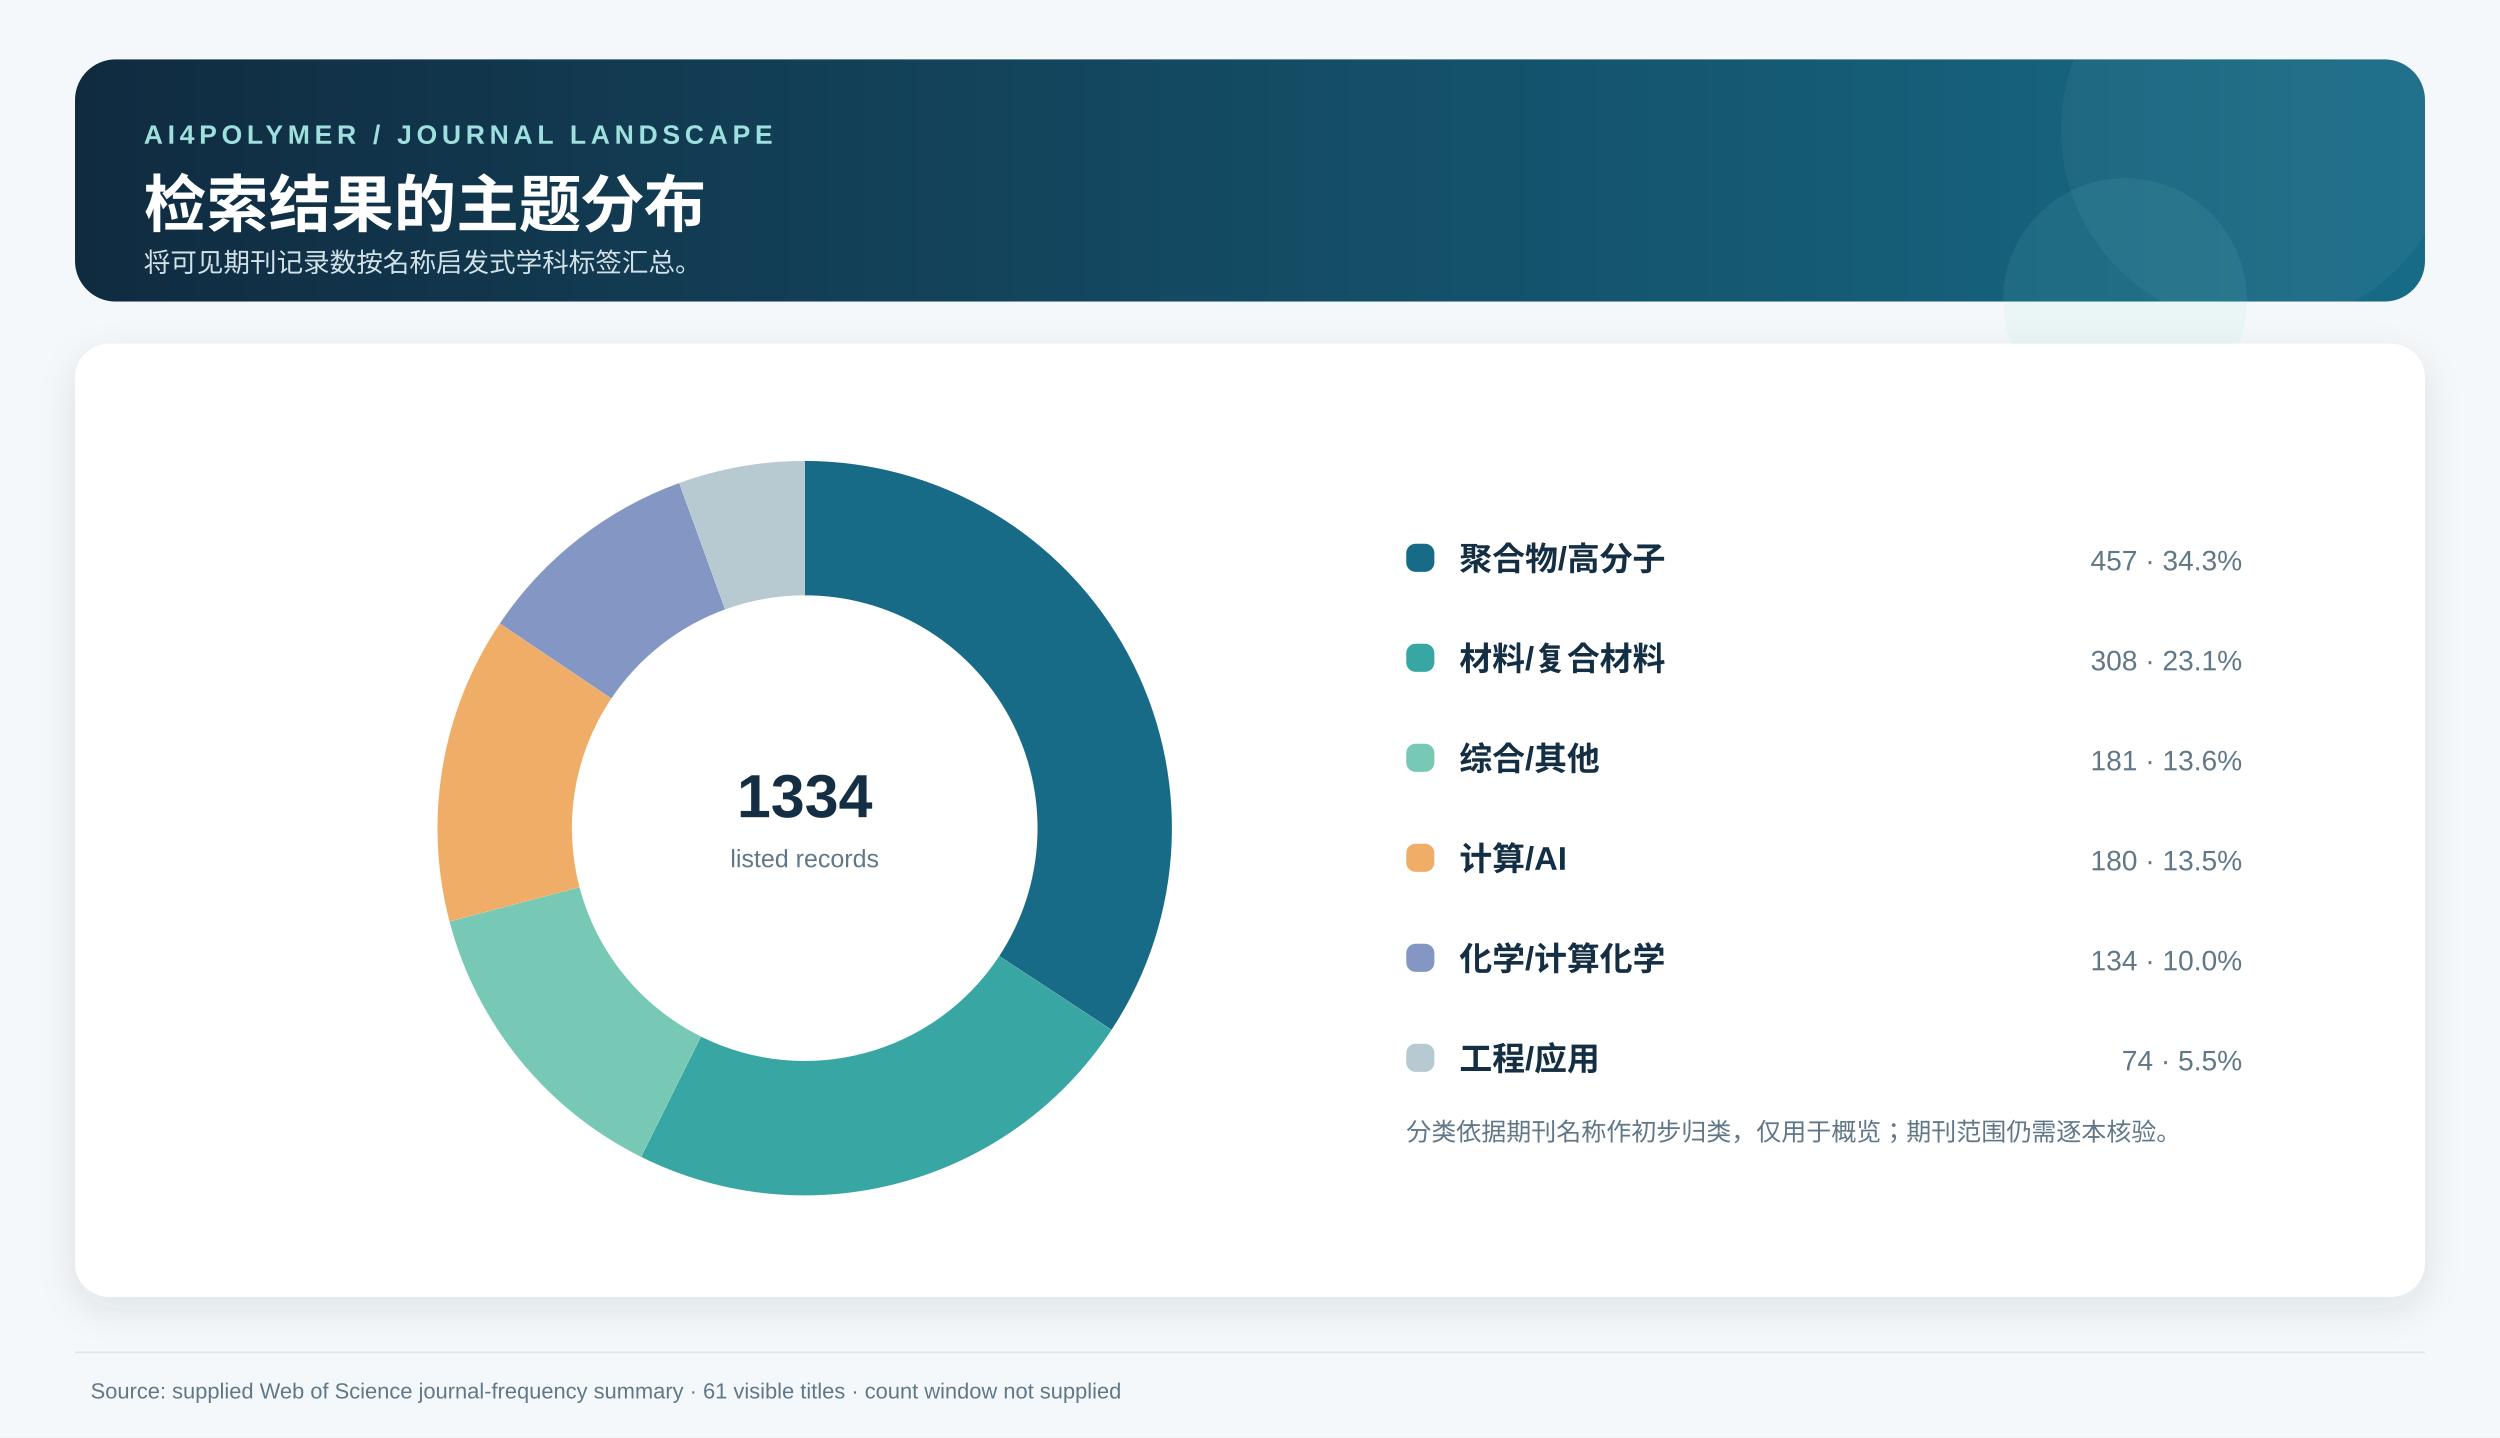
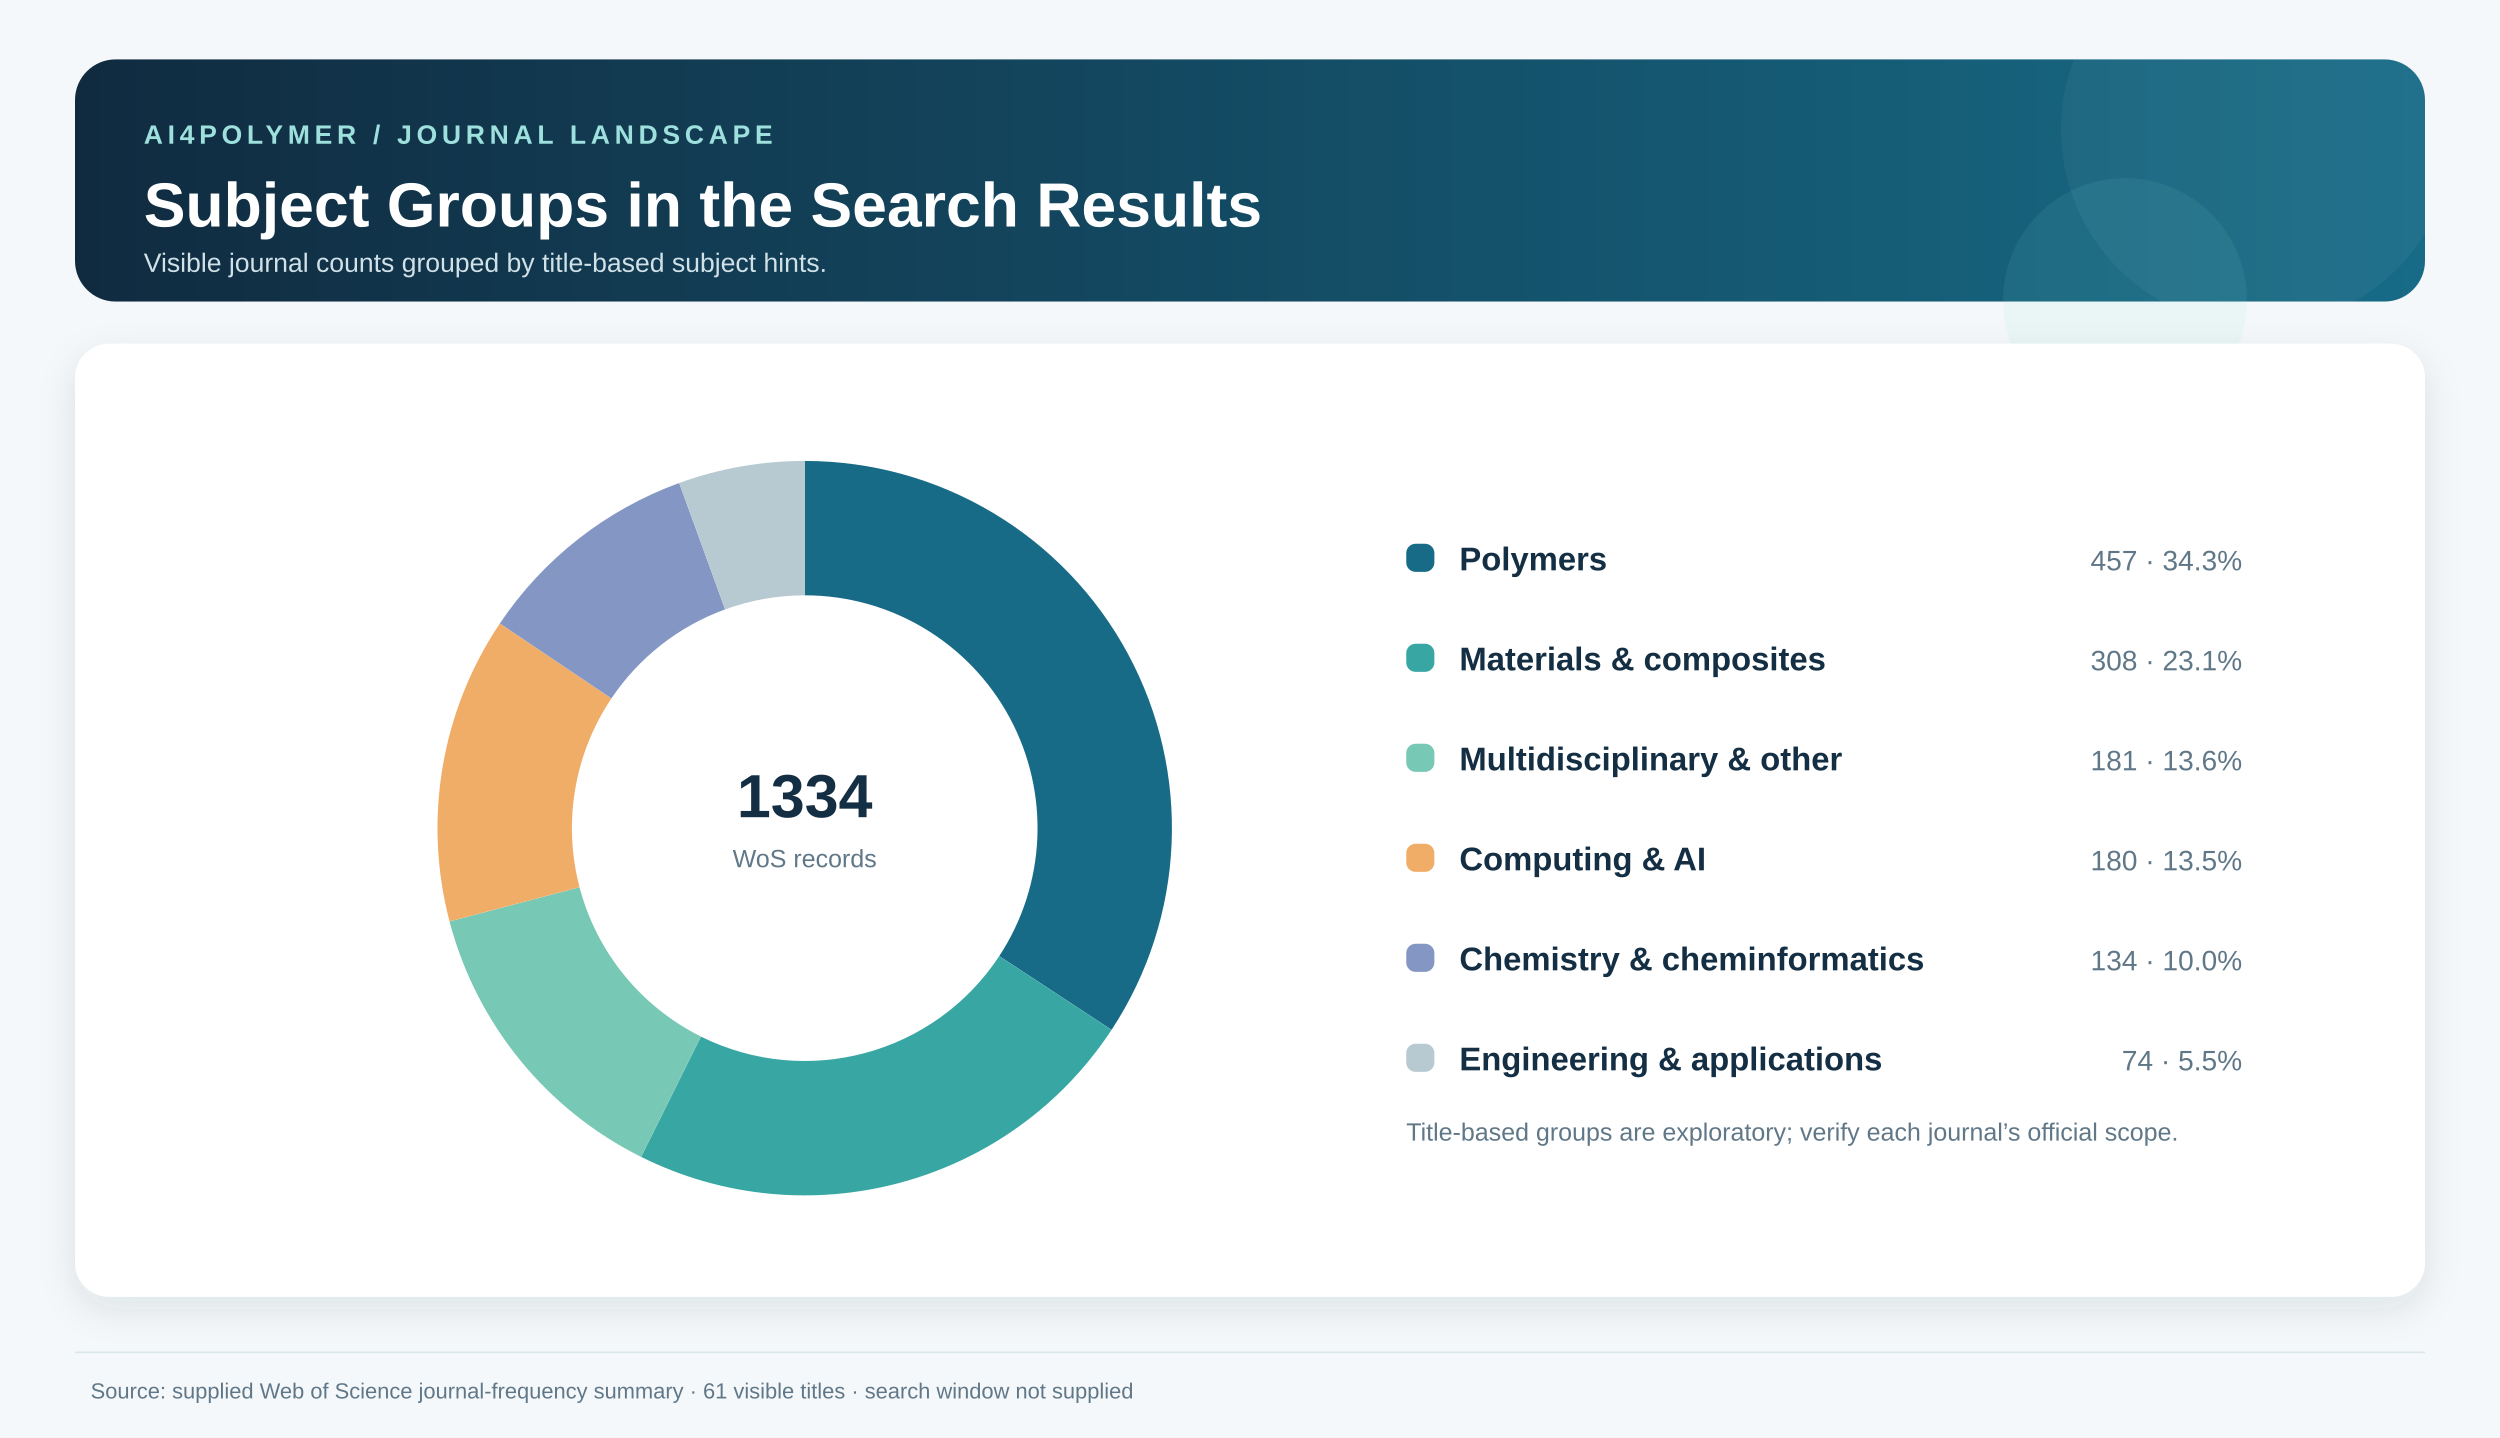
<svg xmlns="http://www.w3.org/2000/svg" width="1600" height="920" viewBox="0 0 1600 920">
  <defs>
    <linearGradient id="hero" x1="0" x2="1">
      <stop stop-color="#102b40" />
      <stop offset="1" stop-color="#176b87" />
    </linearGradient>
    <linearGradient id="bar" x1="0" x2="1">
      <stop stop-color="#176b87" />
      <stop offset="1" stop-color="#48b4ad" />
    </linearGradient>
    <filter id="shadow" x="-10%" y="-10%" width="120%" height="130%">
      <feDropShadow dx="0" dy="8" stdDeviation="12" flood-color="#142f43" flood-opacity=".10" />
    </filter>
  </defs>
  <rect width="1600" height="920" fill="#f5f8fa" />
  <rect x="48" y="38" width="1504" height="155" rx="26" fill="url(#hero)" />
  <circle cx="1445" cy="83" r="126" fill="#ffffff" opacity=".045" />
  <circle cx="1360" cy="192" r="78" fill="#7ce0cf" opacity=".09" />
-   <text x="92" y="92" font-family="Arial, PingFang SC, Microsoft YaHei, sans-serif" font-size="17" fill="#9ee0dd" font-weight="700" text-anchor="start" letter-spacing="3">AI4POLYMER  /  JOURNAL LANDSCAPE</text>
-   <text x="92" y="145" font-family="Arial, PingFang SC, Microsoft YaHei, sans-serif" font-size="40" fill="#ffffff" font-weight="700" text-anchor="start">检索结果的主题分布</text>
-   <text x="92" y="174" font-family="Arial, PingFang SC, Microsoft YaHei, sans-serif" font-size="17" fill="#d1e1e8" font-weight="400" text-anchor="start">将可见期刊记录数按名称启发式学科标签汇总。</text>
+   <text x="92" y="92" font-family="Arial, Helvetica, sans-serif" font-size="17" fill="#9ee0dd" font-weight="700" text-anchor="start" letter-spacing="3">AI4POLYMER  /  JOURNAL LANDSCAPE</text>
+   <text x="92" y="145" font-family="Arial, Helvetica, sans-serif" font-size="40" fill="#ffffff" font-weight="700" text-anchor="start">Subject Groups in the Search Results</text>
+   <text x="92" y="174" font-family="Arial, Helvetica, sans-serif" font-size="17" fill="#d1e1e8" font-weight="400" text-anchor="start">Visible journal counts grouped by title-based subject hints.</text>
  <rect x="48" y="220" width="1504" height="610" rx="22" fill="#ffffff" filter="url(#shadow)" />
  <path d="M515.0,295.0 A235,235 0 0,1 711.4,659.1 L639.5,611.9 A149,149 0 0,0 515.0,381.0 Z" fill="#176b87" />
  <path d="M711.4,659.1 A235,235 0 0,1 410.3,740.4 L448.6,663.4 A149,149 0 0,0 639.5,611.9 Z" fill="#38a7a3" />
  <path d="M410.3,740.4 A235,235 0 0,1 287.7,589.7 L370.9,567.8 A149,149 0 0,0 448.6,663.4 Z" fill="#77c8b4" />
  <path d="M287.7,589.7 A235,235 0 0,1 319.9,399.0 L391.3,447.0 A149,149 0 0,0 370.9,567.8 Z" fill="#f0ad68" />
  <path d="M319.9,399.0 A235,235 0 0,1 434.7,309.1 L464.1,390.0 A149,149 0 0,0 391.3,447.0 Z" fill="#8497c4" />
  <path d="M434.7,309.1 A235,235 0 0,1 515.0,295.0 L515.0,381.0 A149,149 0 0,0 464.1,390.0 Z" fill="#b7c9d1" />
-   <text x="515" y="523" font-family="Arial, PingFang SC, Microsoft YaHei, sans-serif" font-size="39" fill="#142f43" font-weight="700" text-anchor="middle">1334</text>
-   <text x="515" y="555" font-family="Arial, PingFang SC, Microsoft YaHei, sans-serif" font-size="16" fill="#607788" font-weight="400" text-anchor="middle">listed records</text>
+   <text x="515" y="523" font-family="Arial, Helvetica, sans-serif" font-size="39" fill="#142f43" font-weight="700" text-anchor="middle">1334</text>
+   <text x="515" y="555" font-family="Arial, Helvetica, sans-serif" font-size="16" fill="#607788" font-weight="400" text-anchor="middle">WoS records</text>
  <rect x="900" y="348" width="18" height="18" rx="6" fill="#176b87" />
-   <text x="934" y="365" font-family="Arial, PingFang SC, Microsoft YaHei, sans-serif" font-size="21" fill="#142f43" font-weight="600" text-anchor="start">聚合物/高分子</text>
-   <text x="1435" y="365" font-family="Arial, PingFang SC, Microsoft YaHei, sans-serif" font-size="18" fill="#607788" font-weight="500" text-anchor="end">457  ·  34.3%</text>
+   <text x="934" y="365" font-family="Arial, Helvetica, sans-serif" font-size="21" fill="#142f43" font-weight="600" text-anchor="start">Polymers</text>
+   <text x="1435" y="365" font-family="Arial, Helvetica, sans-serif" font-size="18" fill="#607788" font-weight="500" text-anchor="end">457  ·  34.3%</text>
  <rect x="900" y="412" width="18" height="18" rx="6" fill="#38a7a3" />
-   <text x="934" y="429" font-family="Arial, PingFang SC, Microsoft YaHei, sans-serif" font-size="21" fill="#142f43" font-weight="600" text-anchor="start">材料/复合材料</text>
-   <text x="1435" y="429" font-family="Arial, PingFang SC, Microsoft YaHei, sans-serif" font-size="18" fill="#607788" font-weight="500" text-anchor="end">308  ·  23.1%</text>
+   <text x="934" y="429" font-family="Arial, Helvetica, sans-serif" font-size="21" fill="#142f43" font-weight="600" text-anchor="start">Materials &amp; composites</text>
+   <text x="1435" y="429" font-family="Arial, Helvetica, sans-serif" font-size="18" fill="#607788" font-weight="500" text-anchor="end">308  ·  23.1%</text>
  <rect x="900" y="476" width="18" height="18" rx="6" fill="#77c8b4" />
-   <text x="934" y="493" font-family="Arial, PingFang SC, Microsoft YaHei, sans-serif" font-size="21" fill="#142f43" font-weight="600" text-anchor="start">综合/其他</text>
-   <text x="1435" y="493" font-family="Arial, PingFang SC, Microsoft YaHei, sans-serif" font-size="18" fill="#607788" font-weight="500" text-anchor="end">181  ·  13.6%</text>
+   <text x="934" y="493" font-family="Arial, Helvetica, sans-serif" font-size="21" fill="#142f43" font-weight="600" text-anchor="start">Multidisciplinary &amp; other</text>
+   <text x="1435" y="493" font-family="Arial, Helvetica, sans-serif" font-size="18" fill="#607788" font-weight="500" text-anchor="end">181  ·  13.6%</text>
  <rect x="900" y="540" width="18" height="18" rx="6" fill="#f0ad68" />
-   <text x="934" y="557" font-family="Arial, PingFang SC, Microsoft YaHei, sans-serif" font-size="21" fill="#142f43" font-weight="600" text-anchor="start">计算/AI</text>
-   <text x="1435" y="557" font-family="Arial, PingFang SC, Microsoft YaHei, sans-serif" font-size="18" fill="#607788" font-weight="500" text-anchor="end">180  ·  13.5%</text>
+   <text x="934" y="557" font-family="Arial, Helvetica, sans-serif" font-size="21" fill="#142f43" font-weight="600" text-anchor="start">Computing &amp; AI</text>
+   <text x="1435" y="557" font-family="Arial, Helvetica, sans-serif" font-size="18" fill="#607788" font-weight="500" text-anchor="end">180  ·  13.5%</text>
  <rect x="900" y="604" width="18" height="18" rx="6" fill="#8497c4" />
-   <text x="934" y="621" font-family="Arial, PingFang SC, Microsoft YaHei, sans-serif" font-size="21" fill="#142f43" font-weight="600" text-anchor="start">化学/计算化学</text>
-   <text x="1435" y="621" font-family="Arial, PingFang SC, Microsoft YaHei, sans-serif" font-size="18" fill="#607788" font-weight="500" text-anchor="end">134  ·  10.0%</text>
+   <text x="934" y="621" font-family="Arial, Helvetica, sans-serif" font-size="21" fill="#142f43" font-weight="600" text-anchor="start">Chemistry &amp; cheminformatics</text>
+   <text x="1435" y="621" font-family="Arial, Helvetica, sans-serif" font-size="18" fill="#607788" font-weight="500" text-anchor="end">134  ·  10.0%</text>
  <rect x="900" y="668" width="18" height="18" rx="6" fill="#b7c9d1" />
-   <text x="934" y="685" font-family="Arial, PingFang SC, Microsoft YaHei, sans-serif" font-size="21" fill="#142f43" font-weight="600" text-anchor="start">工程/应用</text>
-   <text x="1435" y="685" font-family="Arial, PingFang SC, Microsoft YaHei, sans-serif" font-size="18" fill="#607788" font-weight="500" text-anchor="end">74  ·  5.5%</text>
-   <text x="900" y="730" font-family="Arial, PingFang SC, Microsoft YaHei, sans-serif" font-size="16" fill="#607788" font-weight="400" text-anchor="start">分类依据期刊名称作初步归类，仅用于概览；期刊范围仍需逐本核验。</text>
+   <text x="934" y="685" font-family="Arial, Helvetica, sans-serif" font-size="21" fill="#142f43" font-weight="600" text-anchor="start">Engineering &amp; applications</text>
+   <text x="1435" y="685" font-family="Arial, Helvetica, sans-serif" font-size="18" fill="#607788" font-weight="500" text-anchor="end">74  ·  5.5%</text>
+   <text x="900" y="730" font-family="Arial, Helvetica, sans-serif" font-size="16" fill="#607788" font-weight="400" text-anchor="start">Title-based groups are exploratory; verify each journal’s official scope.</text>
  <rect x="48" y="865" width="1504" height="1" fill="#dbe6eb" />
-   <text x="58" y="895" font-family="Arial, PingFang SC, Microsoft YaHei, sans-serif" font-size="14" fill="#607788" font-weight="400" text-anchor="start">Source: supplied Web of Science journal-frequency summary · 61 visible titles · count window not supplied</text>
+   <text x="58" y="895" font-family="Arial, Helvetica, sans-serif" font-size="14" fill="#607788" font-weight="400" text-anchor="start">Source: supplied Web of Science journal-frequency summary · 61 visible titles · search window not supplied</text>
</svg>
